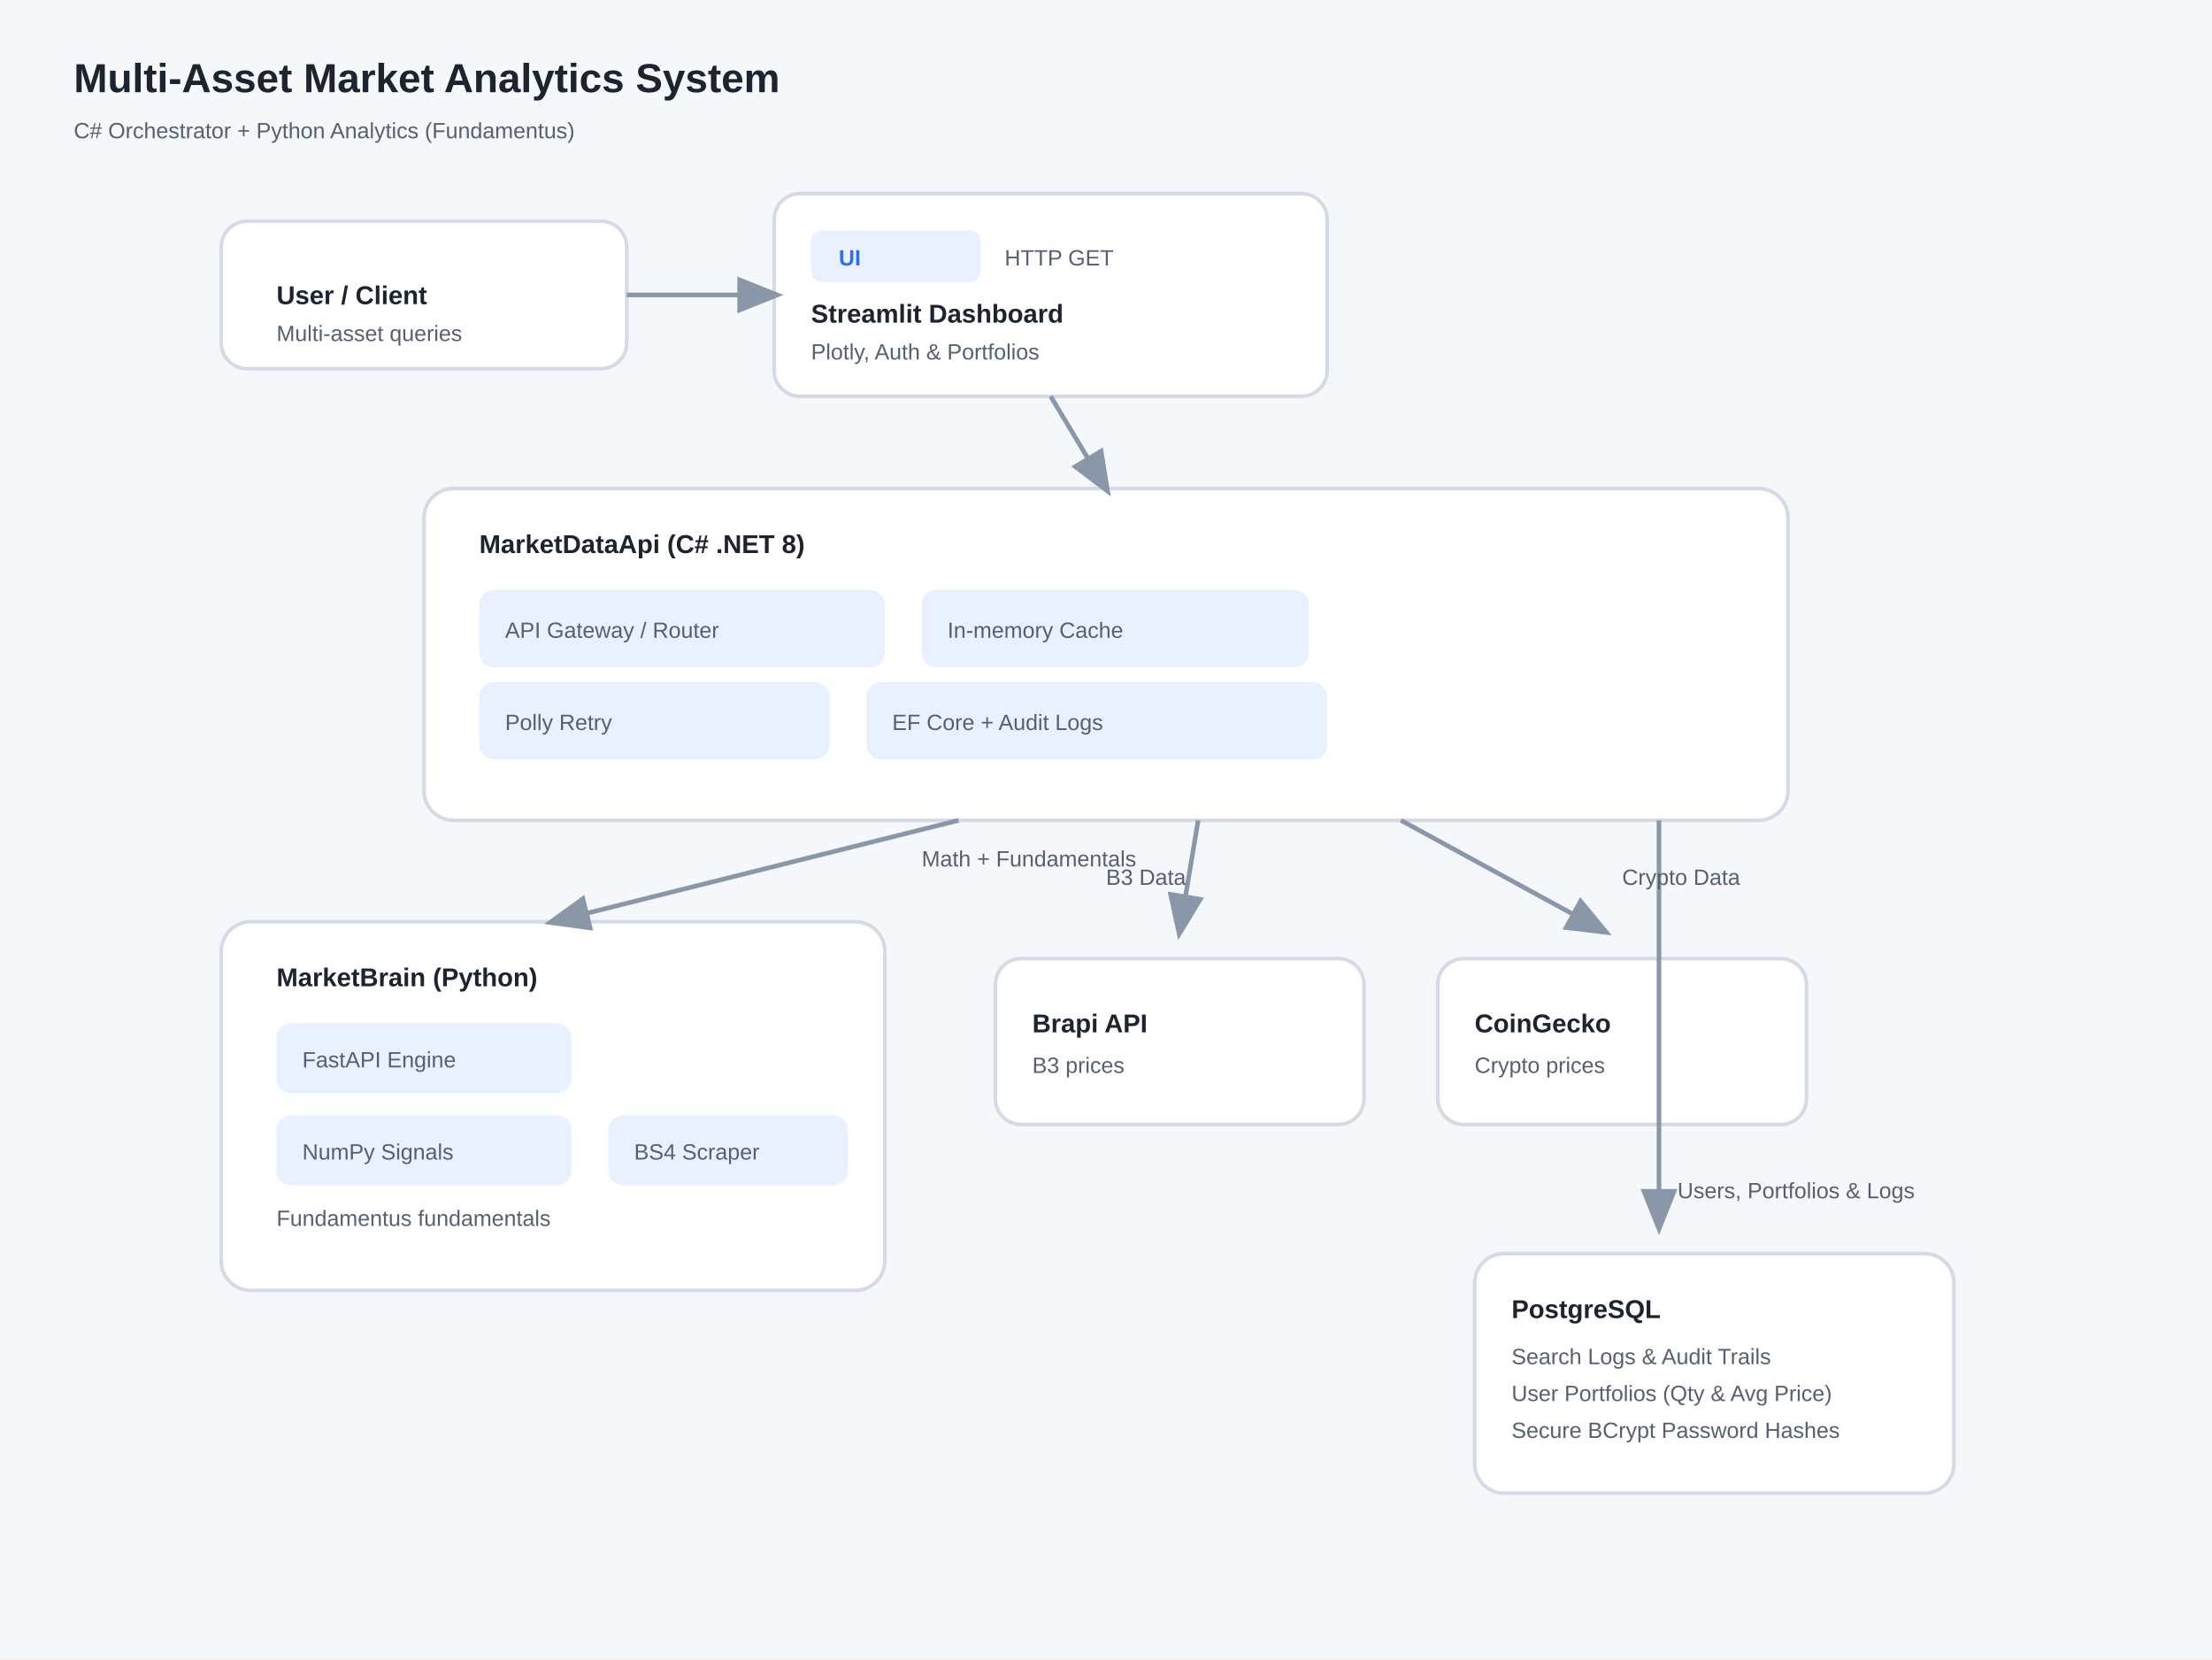
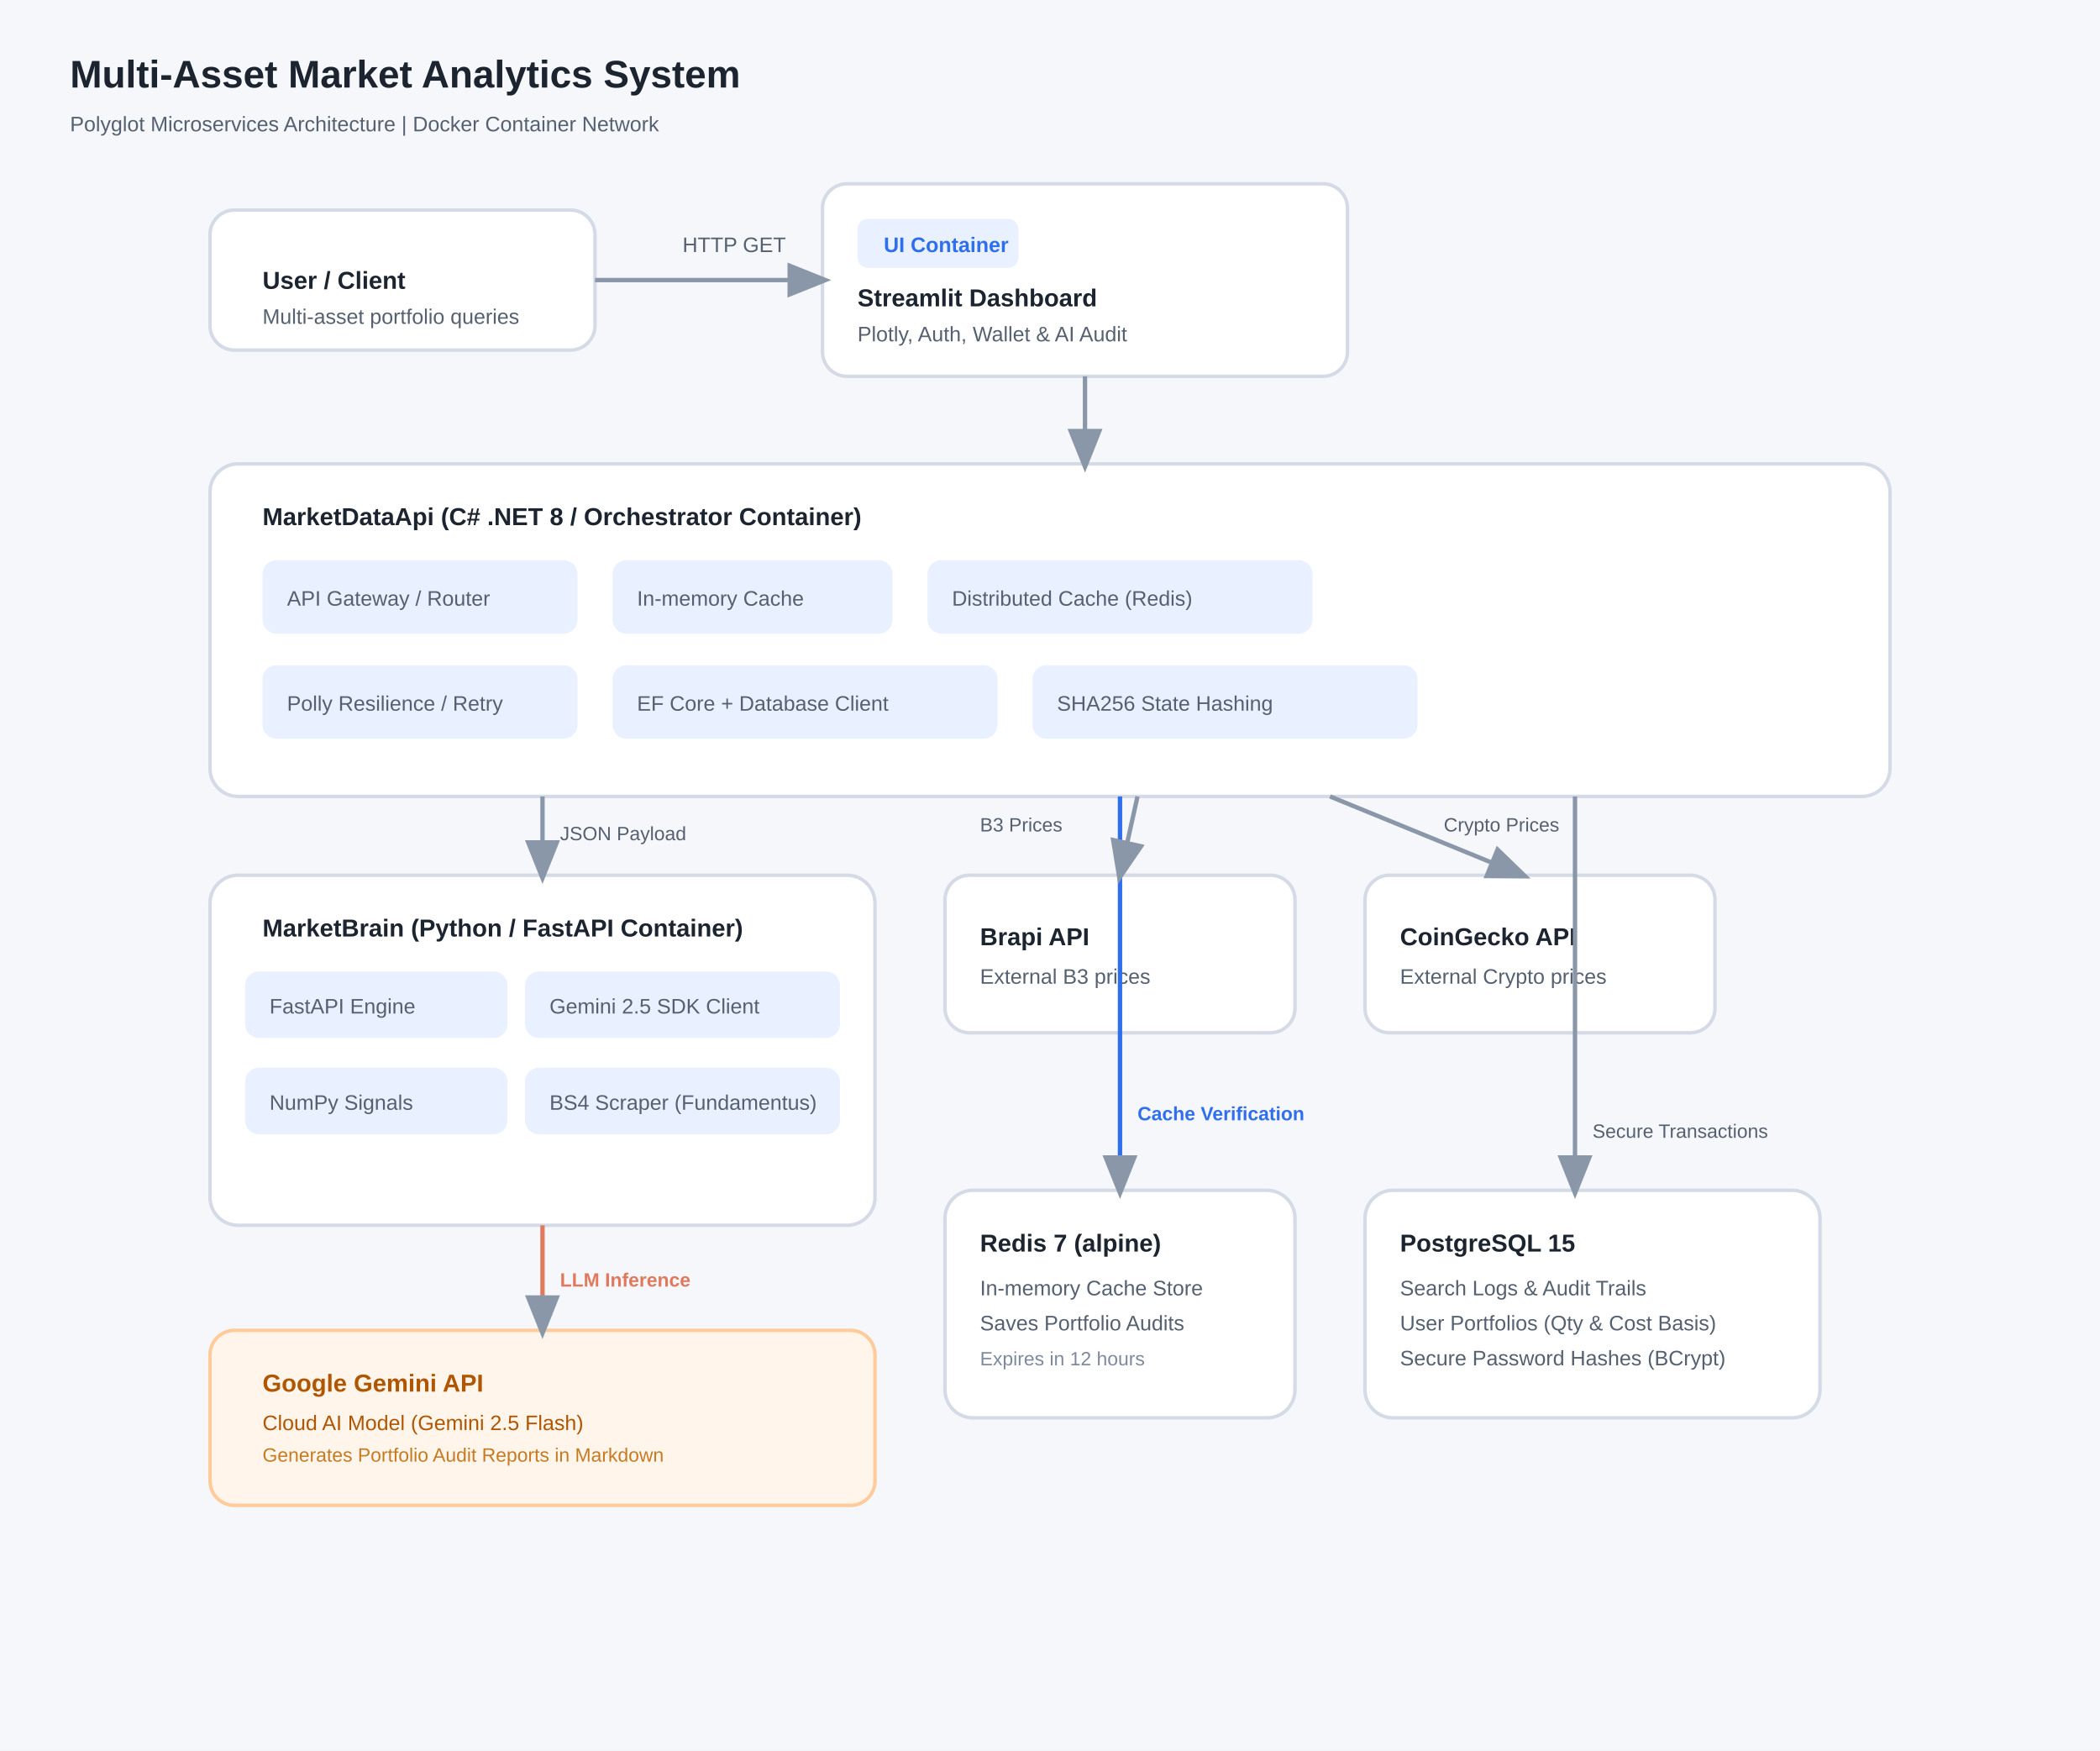
- <svg xmlns="http://www.w3.org/2000/svg" width="1200" height="900" viewBox="0 0 1200 900">
+ <svg xmlns="http://www.w3.org/2000/svg" width="1200" height="1000" viewBox="0 0 1200 1000">
  <defs>
    <marker id="arrow" markerWidth="10" markerHeight="8" refX="8" refY="4" orient="auto">
      <path d="M0,0 L10,4 L0,8 Z" fill="#8a97a8" />
    </marker>
  </defs>
-   <rect x="0" y="0" width="1200" height="900" fill="#f6f7fb" />
+   <rect x="0" y="0" width="1200" height="1000" fill="#f6f7fb" />
  <text x="40" y="50" font-family="Segoe UI, Arial, sans-serif" font-size="22" font-weight="700" fill="#1c2430">Multi-Asset Market Analytics System</text>
-   <text x="40" y="75" font-family="Segoe UI, Arial, sans-serif" font-size="12" fill="#556070">C# Orchestrator + Python Analytics (Fundamentus)</text>
+   <text x="40" y="75" font-family="Segoe UI, Arial, sans-serif" font-size="12" fill="#556070">Polyglot Microservices Architecture | Docker Container Network</text>
  <rect x="120" y="120" width="220" height="80" rx="14" fill="#ffffff" stroke="#d5dbe6" stroke-width="2" />
  <text x="150" y="165" font-family="Segoe UI, Arial, sans-serif" font-size="14" font-weight="600" fill="#1c2430">User / Client</text>
-   <text x="150" y="185" font-family="Segoe UI, Arial, sans-serif" font-size="12" fill="#556070">Multi-asset queries</text>
-   <rect x="420" y="105" width="300" height="110" rx="14" fill="#ffffff" stroke="#d5dbe6" stroke-width="2" />
-   <rect x="440" y="125" width="92" height="28" rx="6" fill="#e9f0ff" />
-   <text x="455" y="144" font-family="Segoe UI, Arial, sans-serif" font-size="12" font-weight="700" fill="#2f6fed">UI</text>
-   <text x="440" y="175" font-family="Segoe UI, Arial, sans-serif" font-size="14" font-weight="600" fill="#1c2430">Streamlit Dashboard</text>
-   <text x="440" y="195" font-family="Segoe UI, Arial, sans-serif" font-size="12" fill="#556070">Plotly, Auth &amp; Portfolios</text>
-   <rect x="230" y="265" width="740" height="180" rx="16" fill="#ffffff" stroke="#d5dbe6" stroke-width="2" />
-   <text x="260" y="300" font-family="Segoe UI, Arial, sans-serif" font-size="14" font-weight="600" fill="#1c2430">MarketDataApi (C# .NET 8)</text>
-   <rect x="260" y="320" width="220" height="42" rx="8" fill="#e9f0ff" />
-   <text x="274" y="346" font-family="Segoe UI, Arial, sans-serif" font-size="12" fill="#556070">API Gateway / Router</text>
-   <rect x="500" y="320" width="210" height="42" rx="8" fill="#e9f0ff" />
-   <text x="514" y="346" font-family="Segoe UI, Arial, sans-serif" font-size="12" fill="#556070">In-memory Cache</text>
-   <rect x="260" y="370" width="190" height="42" rx="8" fill="#e9f0ff" />
-   <text x="274" y="396" font-family="Segoe UI, Arial, sans-serif" font-size="12" fill="#556070">Polly Retry</text>
-   <rect x="470" y="370" width="250" height="42" rx="8" fill="#e9f0ff" />
-   <text x="484" y="396" font-family="Segoe UI, Arial, sans-serif" font-size="12" fill="#556070">EF Core + Audit Logs</text>
-   <rect x="120" y="500" width="360" height="200" rx="16" fill="#ffffff" stroke="#d5dbe6" stroke-width="2" />
-   <text x="150" y="535" font-family="Segoe UI, Arial, sans-serif" font-size="14" font-weight="600" fill="#1c2430">MarketBrain (Python)</text>
-   <rect x="150" y="555" width="160" height="38" rx="8" fill="#e9f0ff" />
-   <text x="164" y="579" font-family="Segoe UI, Arial, sans-serif" font-size="12" fill="#556070">FastAPI Engine</text>
-   <rect x="150" y="605" width="160" height="38" rx="8" fill="#e9f0ff" />
-   <text x="164" y="629" font-family="Segoe UI, Arial, sans-serif" font-size="12" fill="#556070">NumPy Signals</text>
-   <rect x="330" y="605" width="130" height="38" rx="8" fill="#e9f0ff" />
-   <text x="344" y="629" font-family="Segoe UI, Arial, sans-serif" font-size="12" fill="#556070">BS4 Scraper</text>
-   <text x="150" y="665" font-family="Segoe UI, Arial, sans-serif" font-size="12" fill="#556070">Fundamentus fundamentals</text>
-   <rect x="540" y="520" width="200" height="90" rx="14" fill="#ffffff" stroke="#d5dbe6" stroke-width="2" />
-   <text x="560" y="560" font-family="Segoe UI, Arial, sans-serif" font-size="14" font-weight="600" fill="#1c2430">Brapi API</text>
-   <text x="560" y="582" font-family="Segoe UI, Arial, sans-serif" font-size="12" fill="#556070">B3 prices</text>
-   <rect x="780" y="520" width="200" height="90" rx="14" fill="#ffffff" stroke="#d5dbe6" stroke-width="2" />
-   <text x="800" y="560" font-family="Segoe UI, Arial, sans-serif" font-size="14" font-weight="600" fill="#1c2430">CoinGecko</text>
-   <text x="800" y="582" font-family="Segoe UI, Arial, sans-serif" font-size="12" fill="#556070">Crypto prices</text>
-   <rect x="800" y="680" width="260" height="130" rx="16" fill="#ffffff" stroke="#d5dbe6" stroke-width="2" />
-   <text x="820" y="715" font-family="Segoe UI, Arial, sans-serif" font-size="14" font-weight="600" fill="#1c2430">PostgreSQL</text>
-   <text x="820" y="740" font-family="Segoe UI, Arial, sans-serif" font-size="12" fill="#556070">Search Logs &amp; Audit Trails</text>
-   <text x="820" y="760" font-family="Segoe UI, Arial, sans-serif" font-size="12" fill="#556070">User Portfolios (Qty &amp; Avg Price)</text>
-   <text x="820" y="780" font-family="Segoe UI, Arial, sans-serif" font-size="12" fill="#556070">Secure BCrypt Password Hashes</text>
-   <path d="M340 160 L420 160" stroke="#8a97a8" stroke-width="2.5" fill="none" marker-end="url(#arrow)" />
-   <path d="M570 215 L600 265" stroke="#8a97a8" stroke-width="2.5" fill="none" marker-end="url(#arrow)" />
-   <path d="M520 445 L300 500" stroke="#8a97a8" stroke-width="2.5" fill="none" marker-end="url(#arrow)" />
-   <path d="M650 445 L640 505" stroke="#8a97a8" stroke-width="2.5" fill="none" marker-end="url(#arrow)" />
-   <path d="M760 445 L870 505" stroke="#8a97a8" stroke-width="2.5" fill="none" marker-end="url(#arrow)" />
-   <path d="M900 445 L900 665" stroke="#8a97a8" stroke-width="2.5" fill="none" marker-end="url(#arrow)" />
-   <text x="545" y="144" font-family="Segoe UI, Arial, sans-serif" font-size="12" fill="#556070">HTTP GET</text>
-   <text x="500" y="470" font-family="Segoe UI, Arial, sans-serif" font-size="12" fill="#556070">Math + Fundamentals</text>
-   <text x="600" y="480" font-family="Segoe UI, Arial, sans-serif" font-size="12" fill="#556070">B3 Data</text>
-   <text x="880" y="480" font-family="Segoe UI, Arial, sans-serif" font-size="12" fill="#556070">Crypto Data</text>
-   <text x="910" y="650" font-family="Segoe UI, Arial, sans-serif" font-size="12" fill="#556070">Users, Portfolios &amp; Logs</text>
+   <text x="150" y="185" font-family="Segoe UI, Arial, sans-serif" font-size="12" fill="#556070">Multi-asset portfolio queries</text>
+   <rect x="470" y="105" width="300" height="110" rx="14" fill="#ffffff" stroke="#d5dbe6" stroke-width="2" />
+   <rect x="490" y="125" width="92" height="28" rx="6" fill="#e9f0ff" />
+   <text x="505" y="144" font-family="Segoe UI, Arial, sans-serif" font-size="12" font-weight="700" fill="#2f6fed">UI Container</text>
+   <text x="490" y="175" font-family="Segoe UI, Arial, sans-serif" font-size="14" font-weight="600" fill="#1c2430">Streamlit Dashboard</text>
+   <text x="490" y="195" font-family="Segoe UI, Arial, sans-serif" font-size="12" fill="#556070">Plotly, Auth, Wallet &amp; AI Audit</text>
+   <rect x="120" y="265" width="960" height="190" rx="16" fill="#ffffff" stroke="#d5dbe6" stroke-width="2" />
+   <text x="150" y="300" font-family="Segoe UI, Arial, sans-serif" font-size="14" font-weight="600" fill="#1c2430">MarketDataApi (C# .NET 8 / Orchestrator Container)</text>
+   <rect x="150" y="320" width="180" height="42" rx="8" fill="#e9f0ff" />
+   <text x="164" y="346" font-family="Segoe UI, Arial, sans-serif" font-size="12" fill="#556070">API Gateway / Router</text>
+   <rect x="350" y="320" width="160" height="42" rx="8" fill="#e9f0ff" />
+   <text x="364" y="346" font-family="Segoe UI, Arial, sans-serif" font-size="12" fill="#556070">In-memory Cache</text>
+   <rect x="530" y="320" width="220" height="42" rx="8" fill="#e9f0ff" />
+   <text x="544" y="346" font-family="Segoe UI, Arial, sans-serif" font-size="12" fill="#556070">Distributed Cache (Redis)</text>
+   <rect x="150" y="380" width="180" height="42" rx="8" fill="#e9f0ff" />
+   <text x="164" y="406" font-family="Segoe UI, Arial, sans-serif" font-size="12" fill="#556070">Polly Resilience / Retry</text>
+   <rect x="350" y="380" width="220" height="42" rx="8" fill="#e9f0ff" />
+   <text x="364" y="406" font-family="Segoe UI, Arial, sans-serif" font-size="12" fill="#556070">EF Core + Database Client</text>
+   <rect x="590" y="380" width="220" height="42" rx="8" fill="#e9f0ff" />
+   <text x="604" y="406" font-family="Segoe UI, Arial, sans-serif" font-size="12" fill="#556070">SHA256 State Hashing</text>
+   <rect x="120" y="500" width="380" height="200" rx="16" fill="#ffffff" stroke="#d5dbe6" stroke-width="2" />
+   <text x="150" y="535" font-family="Segoe UI, Arial, sans-serif" font-size="14" font-weight="600" fill="#1c2430">MarketBrain (Python / FastAPI Container)</text>
+   <rect x="140" y="555" width="150" height="38" rx="8" fill="#e9f0ff" />
+   <text x="154" y="579" font-family="Segoe UI, Arial, sans-serif" font-size="12" fill="#556070">FastAPI Engine</text>
+   <rect x="300" y="555" width="180" height="38" rx="8" fill="#e9f0ff" />
+   <text x="314" y="579" font-family="Segoe UI, Arial, sans-serif" font-size="12" fill="#556070">Gemini 2.5 SDK Client</text>
+   <rect x="140" y="610" width="150" height="38" rx="8" fill="#e9f0ff" />
+   <text x="154" y="634" font-family="Segoe UI, Arial, sans-serif" font-size="12" fill="#556070">NumPy Signals</text>
+   <rect x="300" y="610" width="180" height="38" rx="8" fill="#e9f0ff" />
+   <text x="314" y="634" font-family="Segoe UI, Arial, sans-serif" font-size="12" fill="#556070">BS4 Scraper (Fundamentus)</text>
+   <rect x="540" y="500" width="200" height="90" rx="14" fill="#ffffff" stroke="#d5dbe6" stroke-width="2" />
+   <text x="560" y="540" font-family="Segoe UI, Arial, sans-serif" font-size="14" font-weight="600" fill="#1c2430">Brapi API</text>
+   <text x="560" y="562" font-family="Segoe UI, Arial, sans-serif" font-size="12" fill="#556070">External B3 prices</text>
+   <rect x="780" y="500" width="200" height="90" rx="14" fill="#ffffff" stroke="#d5dbe6" stroke-width="2" />
+   <text x="800" y="540" font-family="Segoe UI, Arial, sans-serif" font-size="14" font-weight="600" fill="#1c2430">CoinGecko API</text>
+   <text x="800" y="562" font-family="Segoe UI, Arial, sans-serif" font-size="12" fill="#556070">External Crypto prices</text>
+   <rect x="120" y="760" width="380" height="100" rx="14" fill="#fff5eb" stroke="#ffcb9a" stroke-width="2" />
+   <text x="150" y="795" font-family="Segoe UI, Arial, sans-serif" font-size="14" font-weight="600" fill="#b15600">Google Gemini API</text>
+   <text x="150" y="817" font-family="Segoe UI, Arial, sans-serif" font-size="12" fill="#b15600">Cloud AI Model (Gemini 2.5 Flash)</text>
+   <text x="150" y="835" font-family="Segoe UI, Arial, sans-serif" font-size="11" fill="#c67a21">Generates Portfolio Audit Reports in Markdown</text>
+   <rect x="540" y="680" width="200" height="130" rx="16" fill="#ffffff" stroke="#d5dbe6" stroke-width="2" />
+   <text x="560" y="715" font-family="Segoe UI, Arial, sans-serif" font-size="14" font-weight="600" fill="#1c2430">Redis 7 (alpine)</text>
+   <text x="560" y="740" font-family="Segoe UI, Arial, sans-serif" font-size="12" fill="#556070">In-memory Cache Store</text>
+   <text x="560" y="760" font-family="Segoe UI, Arial, sans-serif" font-size="12" fill="#556070">Saves Portfolio Audits</text>
+   <text x="560" y="780" font-family="Segoe UI, Arial, sans-serif" font-size="11" fill="#7d8a9e">Expires in 12 hours</text>
+   <rect x="780" y="680" width="260" height="130" rx="16" fill="#ffffff" stroke="#d5dbe6" stroke-width="2" />
+   <text x="800" y="715" font-family="Segoe UI, Arial, sans-serif" font-size="14" font-weight="600" fill="#1c2430">PostgreSQL 15</text>
+   <text x="800" y="740" font-family="Segoe UI, Arial, sans-serif" font-size="12" fill="#556070">Search Logs &amp; Audit Trails</text>
+   <text x="800" y="760" font-family="Segoe UI, Arial, sans-serif" font-size="12" fill="#556070">User Portfolios (Qty &amp; Cost Basis)</text>
+   <text x="800" y="780" font-family="Segoe UI, Arial, sans-serif" font-size="12" fill="#556070">Secure Password Hashes (BCrypt)</text>
+   <path d="M340 160 L470 160" stroke="#8a97a8" stroke-width="2.5" fill="none" marker-end="url(#arrow)" />
+   <path d="M620 215 L620 265" stroke="#8a97a8" stroke-width="2.5" fill="none" marker-end="url(#arrow)" />
+   <path d="M310 455 L310 500" stroke="#8a97a8" stroke-width="2.5" fill="none" marker-end="url(#arrow)" />
+   <path d="M640 455 L640 680" stroke="#2f6fed" stroke-width="2.5" fill="none" marker-end="url(#arrow)" />
+   <path d="M650 455 L640 500" stroke="#8a97a8" stroke-width="2.5" fill="none" marker-end="url(#arrow)" />
+   <path d="M760 455 L870 500" stroke="#8a97a8" stroke-width="2.5" fill="none" marker-end="url(#arrow)" />
+   <path d="M900 455 L900 680" stroke="#8a97a8" stroke-width="2.5" fill="none" marker-end="url(#arrow)" />
+   <path d="M310 700 L310 760" stroke="#e07a5f" stroke-width="2.5" fill="none" marker-end="url(#arrow)" />
+   <text x="390" y="144" font-family="Segoe UI, Arial, sans-serif" font-size="12" fill="#556070">HTTP GET</text>
+   <text x="320" y="480" font-family="Segoe UI, Arial, sans-serif" font-size="11" fill="#556070">JSON Payload</text>
+   <text x="560" y="475" font-family="Segoe UI, Arial, sans-serif" font-size="11" fill="#556070">B3 Prices</text>
+   <text x="825" y="475" font-family="Segoe UI, Arial, sans-serif" font-size="11" fill="#556070">Crypto Prices</text>
+   <text x="910" y="650" font-family="Segoe UI, Arial, sans-serif" font-size="11" fill="#556070">Secure Transactions</text>
+   <text x="650" y="640" font-family="Segoe UI, Arial, sans-serif" font-size="11" fill="#2f6fed" font-weight="600">Cache Verification</text>
+   <text x="320" y="735" font-family="Segoe UI, Arial, sans-serif" font-size="11" fill="#e07a5f" font-weight="600">LLM Inference</text>
</svg>
